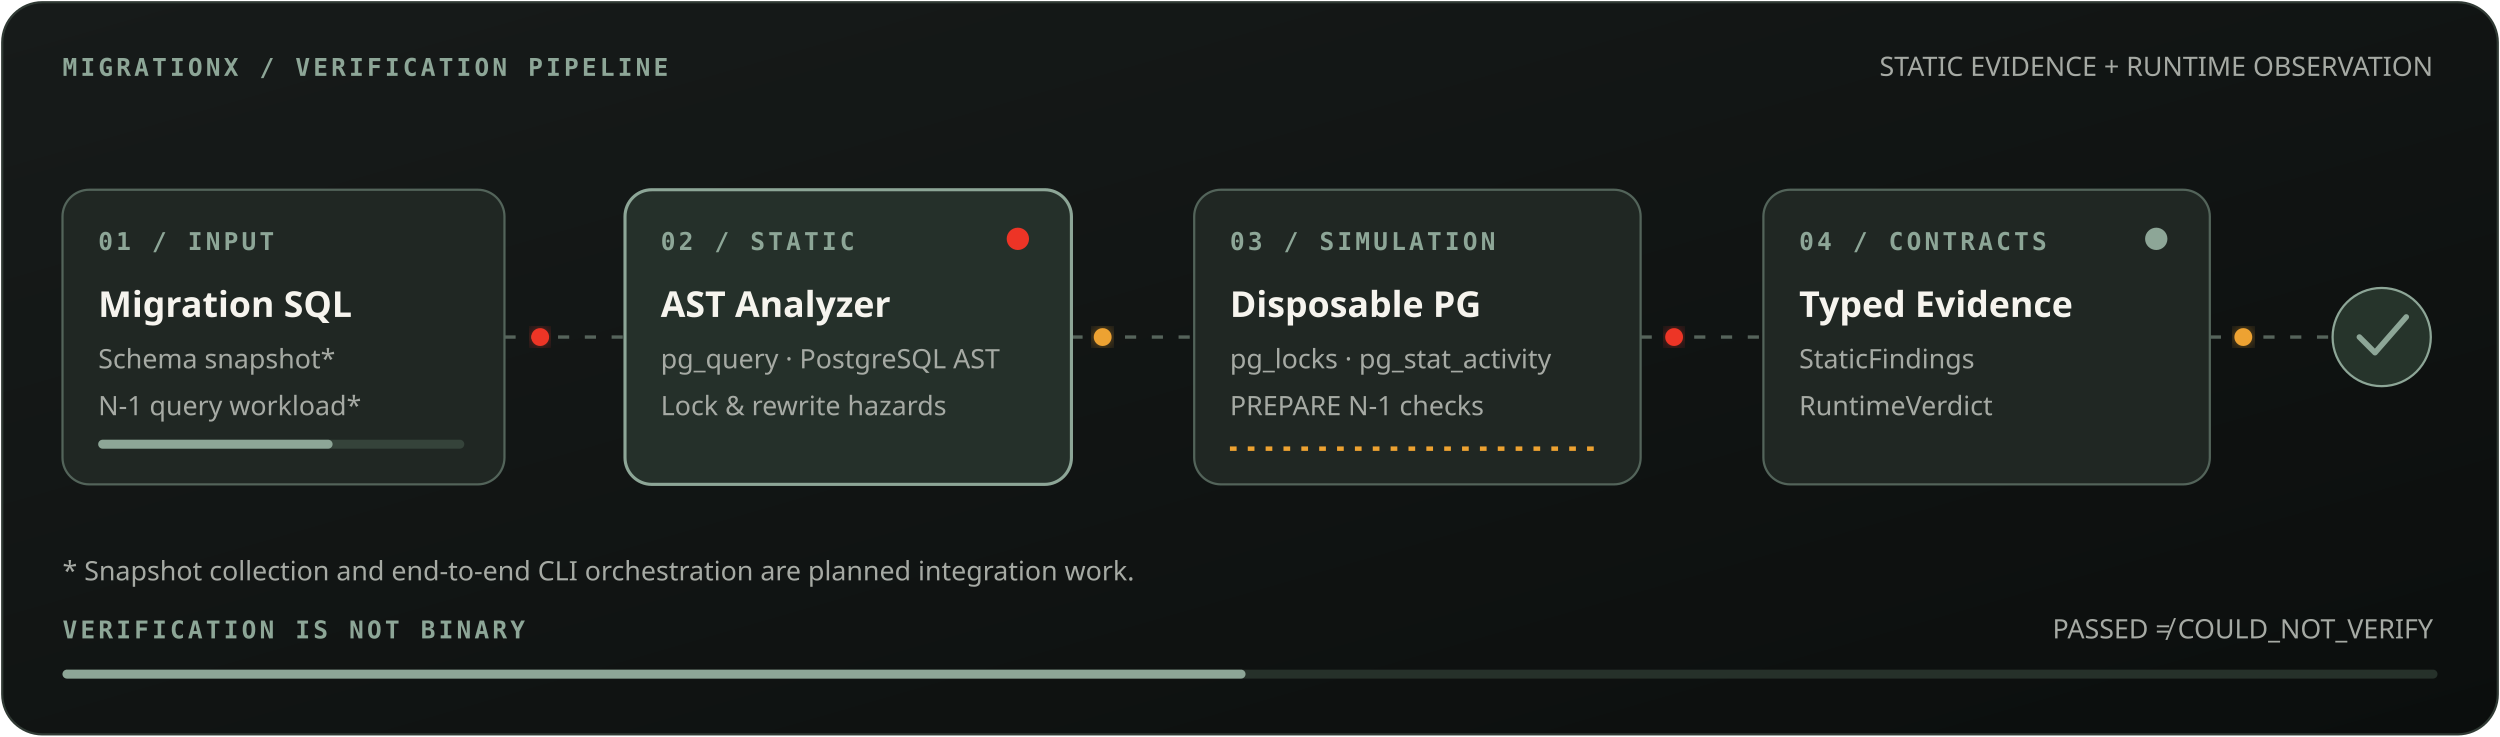
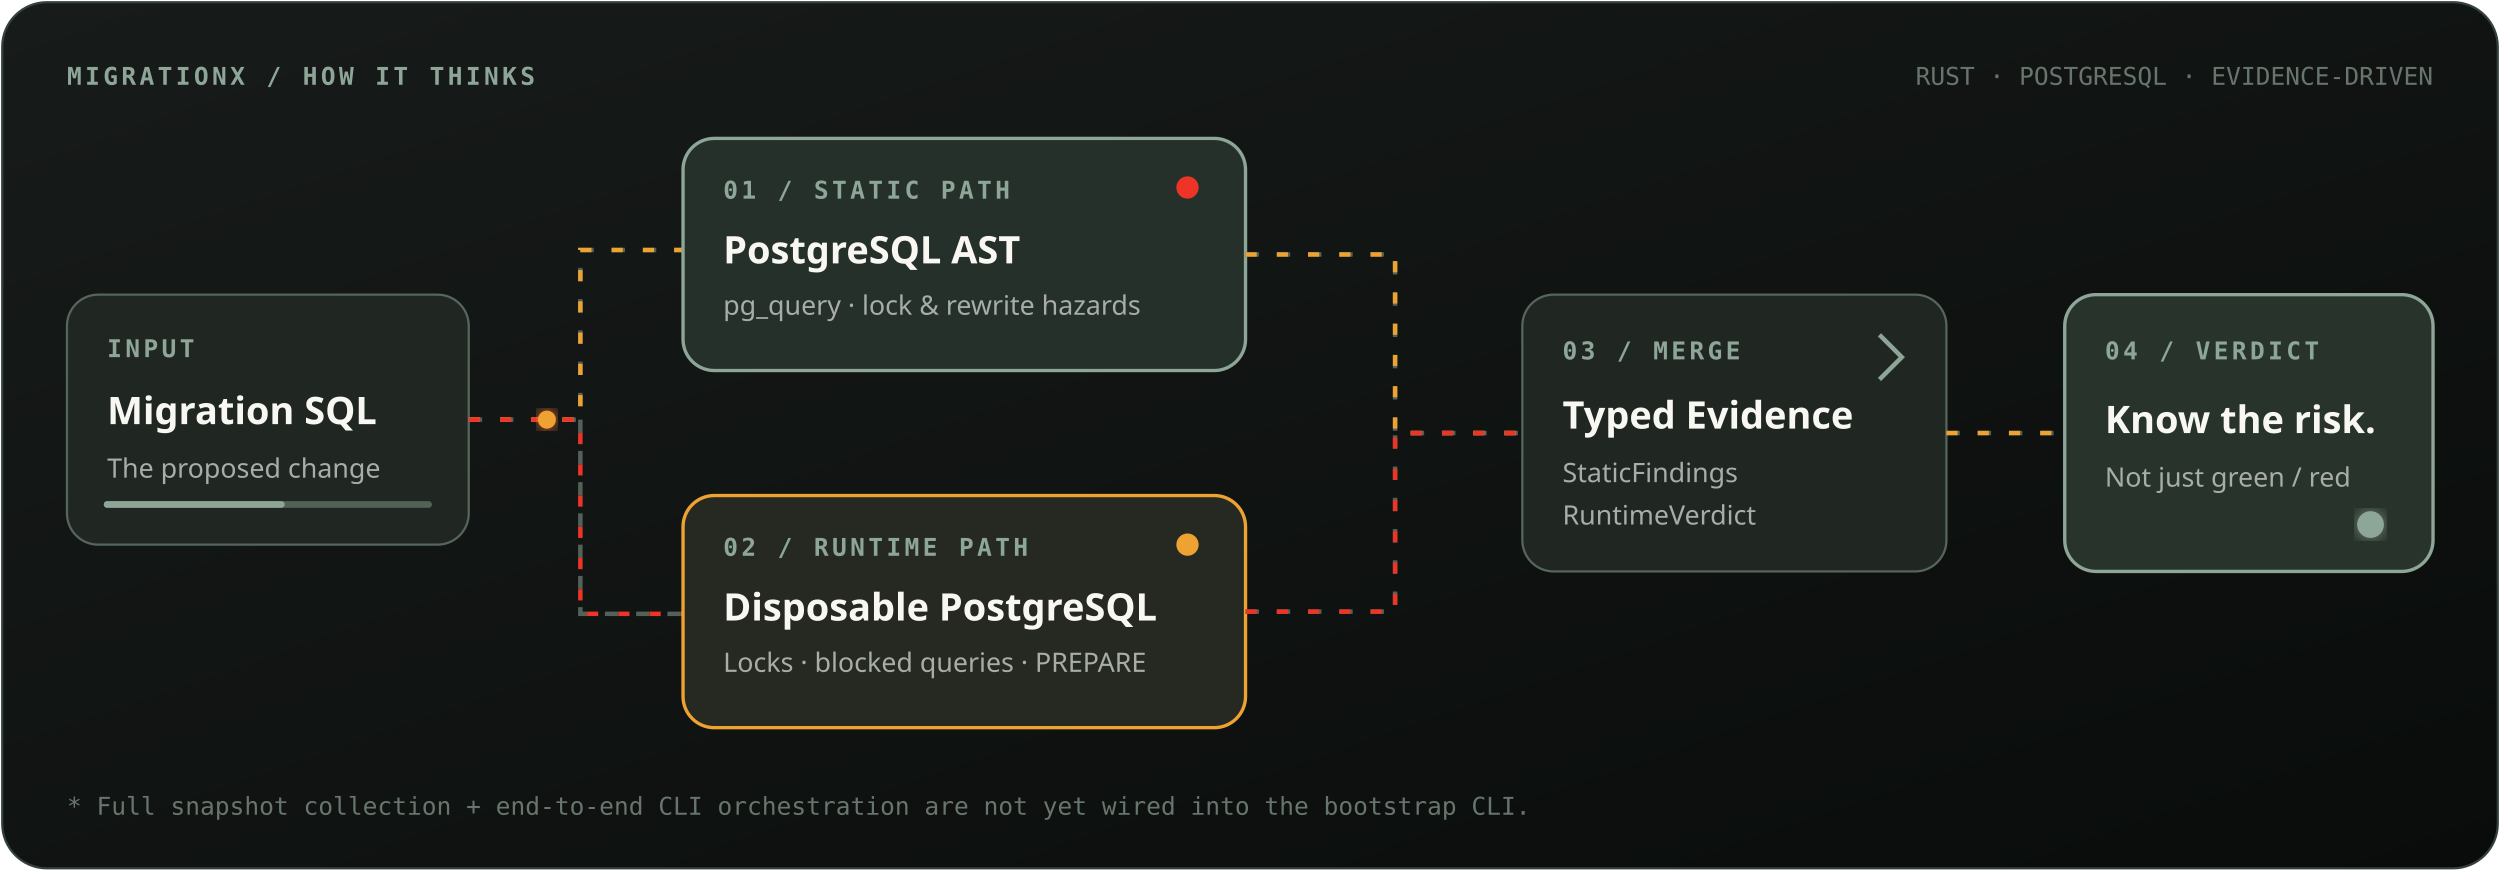
- <svg xmlns="http://www.w3.org/2000/svg" width="1120" height="330" viewBox="0 0 1120 330" role="img" aria-labelledby="title desc">
+ <svg xmlns="http://www.w3.org/2000/svg" width="1120" height="390" viewBox="0 0 1120 390" role="img" aria-labelledby="t d">
  <defs>
-     <linearGradient id="bg" x1="0" y1="0" x2="1" y2="1">
+     <linearGradient id="bg" x2="1" y2="1">
      <stop stop-color="#171b1a" />
-       <stop offset="1" stop-color="#0b0e0d" />
+       <stop offset="1" stop-color="#090c0b" />
    </linearGradient>
    <filter id="glow">
-       <feGaussianBlur stdDeviation="4" result="blur" />
+       <feGaussianBlur stdDeviation="4" result="b" />
      <feMerge>
-         <feMergeNode in="blur" />
+         <feMergeNode in="b" />
        <feMergeNode in="SourceGraphic" />
      </feMerge>
    </filter>
    <style>
- .k{font:600 11px ui-monospace,monospace;letter-spacing:1.4px;fill:#8da697}.h{font:700 16px system-ui,sans-serif;fill:#f6f4ee}.s{font:12px system-ui,sans-serif;fill:#a6aaa4}.wire{stroke:#56645b;stroke-width:1.5;fill:none;stroke-dasharray:5 7}.pulse{animation:pulse 2.2s ease-in-out infinite}.packet{fill:#ed3426;filter:url(#glow);animation:flow 4s linear infinite}.packet2{fill:#eda231;filter:url(#glow);animation:flow 4s linear infinite 1.4s}.scan{animation:scan 3.5s ease-in-out infinite}.bar{animation:bar 1.8s ease-in-out infinite alternate}@keyframes pulse{0%,100%{opacity:.35}50%{opacity:1}}@keyframes flow{0%{transform:translateX(0);opacity:0}12%{opacity:1}88%{opacity:1}100%{transform:translateX(760px);opacity:0}}@keyframes scan{0%,100%{opacity:.2}50%{opacity:1}}@keyframes bar{from{transform:scaleX(.35);transform-origin:left}to{transform:scaleX(1);transform-origin:left}}@media(prefers-reduced-motion:reduce){.pulse,.packet,.packet2,.scan,.bar{animation:none}}
+ .k{font:600 11px ui-monospace,monospace;letter-spacing:1.5px;fill:#8da697}.h{font:700 17px system-ui,sans-serif;fill:#f8f7f2}.s{font:12px system-ui,sans-serif;fill:#a8ada7}.muted{font:11px ui-monospace,monospace;fill:#68756c}.line{fill:none;stroke:#526258;stroke-width:2;stroke-dasharray:6 8}.flow{fill:none;stroke:#eda231;stroke-width:2;stroke-dasharray:5 9;animation:dash 2.6s linear infinite}.flow2{fill:none;stroke:#ed3426;stroke-width:2;stroke-dasharray:5 9;animation:dash 2.6s linear infinite reverse}.dot{filter:url(#glow);animation:travel 3.6s linear infinite}.dot2{filter:url(#glow);animation:travel 3.6s linear infinite 1.5s}.beat{animation:beat 2.2s ease-in-out infinite}@keyframes dash{to{stroke-dashoffset:-56}}@keyframes travel{0%{transform:translateX(0);opacity:0}12%,82%{opacity:1}100%{transform:translateX(700px);opacity:0}}@keyframes beat{0%,100%{opacity:.45}50%{opacity:1}}@media(prefers-reduced-motion:reduce){.flow,.flow2,.dot,.dot2,.beat{animation:none}}
</style>
  </defs>
-   <rect x="1" y="1" width="1118" height="328" rx="18" fill="url(#bg)" stroke="#303a34" />
-   <text x="28" y="34" class="k">MIGRATIONX / VERIFICATION PIPELINE</text>
-   <text x="1090" y="34" text-anchor="end" class="s">STATIC EVIDENCE + RUNTIME OBSERVATION</text>
-   <path d="M226 151H280 M480 151H535 M735 151H790 M990 151H1045" class="wire" />
-   <g transform="translate(28 85)">
-     <rect width="198" height="132" rx="12" fill="#202723" stroke="#53645a" />
-     <text x="16" y="27" class="k">01 / INPUT</text>
-     <text x="16" y="57" class="h">Migration SQL</text>
-     <text x="16" y="80" class="s">Schema snapshot*</text>
-     <text x="16" y="101" class="s">N-1 query workload*</text>
-     <rect x="16" y="112" width="164" height="4" rx="2" fill="#35433a" />
-     <rect x="16" y="112" width="105" height="4" rx="2" fill="#8da697" class="bar" />
+   <rect x="1" y="1" width="1118" height="388" rx="20" fill="url(#bg)" stroke="#344139" />
+   <text x="30" y="38" class="k">MIGRATIONX / HOW IT THINKS</text>
+   <text x="1090" y="38" text-anchor="end" class="muted">RUST · POSTGRESQL · EVIDENCE-DRIVEN</text>
+   <g transform="translate(30 132)">
+     <rect width="180" height="112" rx="14" fill="#202723" stroke="#56665c" />
+     <text x="18" y="28" class="k">INPUT</text>
+     <text x="18" y="58" class="h">Migration SQL</text>
+     <text x="18" y="82" class="s">The proposed change</text>
+     <path d="M18 94h144" stroke="#536257" stroke-width="3" stroke-linecap="round" />
+     <path d="M18 94h78" stroke="#8da697" stroke-width="3" stroke-linecap="round" class="beat" />
  </g>
-   <g transform="translate(280 85)">
-     <rect width="200" height="132" rx="12" fill="#25302a" stroke="#8da697" stroke-width="1.4" />
-     <text x="16" y="27" class="k">02 / STATIC</text>
-     <text x="16" y="57" class="h">AST Analyzer</text>
-     <text x="16" y="80" class="s">pg_query · PostgreSQL AST</text>
-     <text x="16" y="101" class="s">Lock &amp; rewrite hazards</text>
-     <circle cx="176" cy="22" r="5" fill="#ed3426" class="pulse" />
+   <path d="M210 188H260V112H306 M260 188V275H306" class="line" />
+   <path d="M210 188H260V112H306" class="flow" />
+   <path d="M210 188H260V275H306" class="flow2" />
+   <g transform="translate(306 62)">
+     <rect width="252" height="104" rx="14" fill="#25302a" stroke="#8da697" stroke-width="1.5" />
+     <text x="18" y="27" class="k">01 / STATIC PATH</text>
+     <text x="18" y="56" class="h">PostgreSQL AST</text>
+     <text x="18" y="79" class="s">pg_query · lock &amp; rewrite hazards</text>
+     <circle cx="226" cy="22" r="5" fill="#ed3426" class="beat" />
  </g>
-   <g transform="translate(535 85)">
-     <rect width="200" height="132" rx="12" fill="#202723" stroke="#53645a" />
-     <text x="16" y="27" class="k">03 / SIMULATION</text>
-     <text x="16" y="57" class="h">Disposable PG</text>
-     <text x="16" y="80" class="s">pg_locks · pg_stat_activity</text>
-     <text x="16" y="101" class="s">PREPARE N-1 checks</text>
-     <path d="M16 116H184" stroke="#eda231" stroke-width="2" stroke-dasharray="3 5" class="scan" />
+   <g transform="translate(306 222)">
+     <rect width="252" height="104" rx="14" fill="#252922" stroke="#eda231" stroke-width="1.5" />
+     <text x="18" y="27" class="k">02 / RUNTIME PATH</text>
+     <text x="18" y="56" class="h">Disposable PostgreSQL</text>
+     <text x="18" y="79" class="s">Locks · blocked queries · PREPARE</text>
+     <circle cx="226" cy="22" r="5" fill="#eda231" class="beat" />
  </g>
-   <g transform="translate(790 85)">
-     <rect width="200" height="132" rx="12" fill="#202723" stroke="#53645a" />
-     <text x="16" y="27" class="k">04 / CONTRACTS</text>
-     <text x="16" y="57" class="h">Typed Evidence</text>
-     <text x="16" y="80" class="s">StaticFindings</text>
-     <text x="16" y="101" class="s">RuntimeVerdict</text>
-     <circle cx="176" cy="22" r="5" fill="#8da697" class="pulse" />
+   <path d="M558 114H625V194H682 M558 274H625V194H682" class="line" />
+   <path d="M558 114H625V194H682" class="flow" />
+   <path d="M558 274H625V194H682" class="flow2" />
+   <g transform="translate(682 132)">
+     <rect width="190" height="124" rx="14" fill="#202723" stroke="#56665c" />
+     <text x="18" y="29" class="k">03 / MERGE</text>
+     <text x="18" y="60" class="h">Typed Evidence</text>
+     <text x="18" y="84" class="s">StaticFindings</text>
+     <text x="18" y="103" class="s">RuntimeVerdict</text>
+     <path d="M160 18l10 10-10 10" fill="none" stroke="#8da697" stroke-width="2" class="beat" />
  </g>
-   <g transform="translate(1045 116)">
-     <circle cx="22" cy="35" r="22" fill="#26342b" stroke="#8da697" />
-     <path d="M12 35l7 7 14-16" fill="none" stroke="#8da697" stroke-width="2.5" stroke-linecap="round" stroke-linejoin="round" class="pulse" />
+   <path d="M872 194H925" class="line" />
+   <path d="M872 194H925" class="flow" />
+   <g transform="translate(925 132)">
+     <rect width="165" height="124" rx="14" fill="#27332b" stroke="#8da697" stroke-width="1.5" />
+     <text x="18" y="29" class="k">04 / VERDICT</text>
+     <text x="18" y="62" class="h">Know the risk.</text>
+     <text x="18" y="86" class="s">Not just green / red</text>
+     <circle cx="137" cy="103" r="6" fill="#8da697" filter="url(#glow)" class="beat" />
  </g>
-   <circle cx="242" cy="151" r="4" class="packet" />
-   <circle cx="494" cy="151" r="4" class="packet2" />
-   <circle cx="750" cy="151" r="4" class="packet" />
-   <circle cx="1005" cy="151" r="4" class="packet2" />
-   <text x="28" y="260" class="s">* Snapshot collection and end-to-end CLI orchestration are planned integration work.</text>
-   <text x="28" y="286" class="k">VERIFICATION IS NOT BINARY</text>
-   <text x="1090" y="286" text-anchor="end" class="s">PASSED ≠ COULD_NOT_VERIFY</text>
-   <rect x="28" y="300" width="1064" height="4" rx="2" fill="#26312a" />
-   <rect x="28" y="300" width="530" height="4" rx="2" fill="#8da697" class="pulse" />
+   <circle cx="245" cy="188" r="4" fill="#ed3426" class="dot" />
+   <circle cx="245" cy="188" r="4" fill="#eda231" class="dot2" />
+   <text x="30" y="365" class="muted">* Full snapshot collection + end-to-end CLI orchestration are not yet wired into the bootstrap CLI.</text>
</svg>
